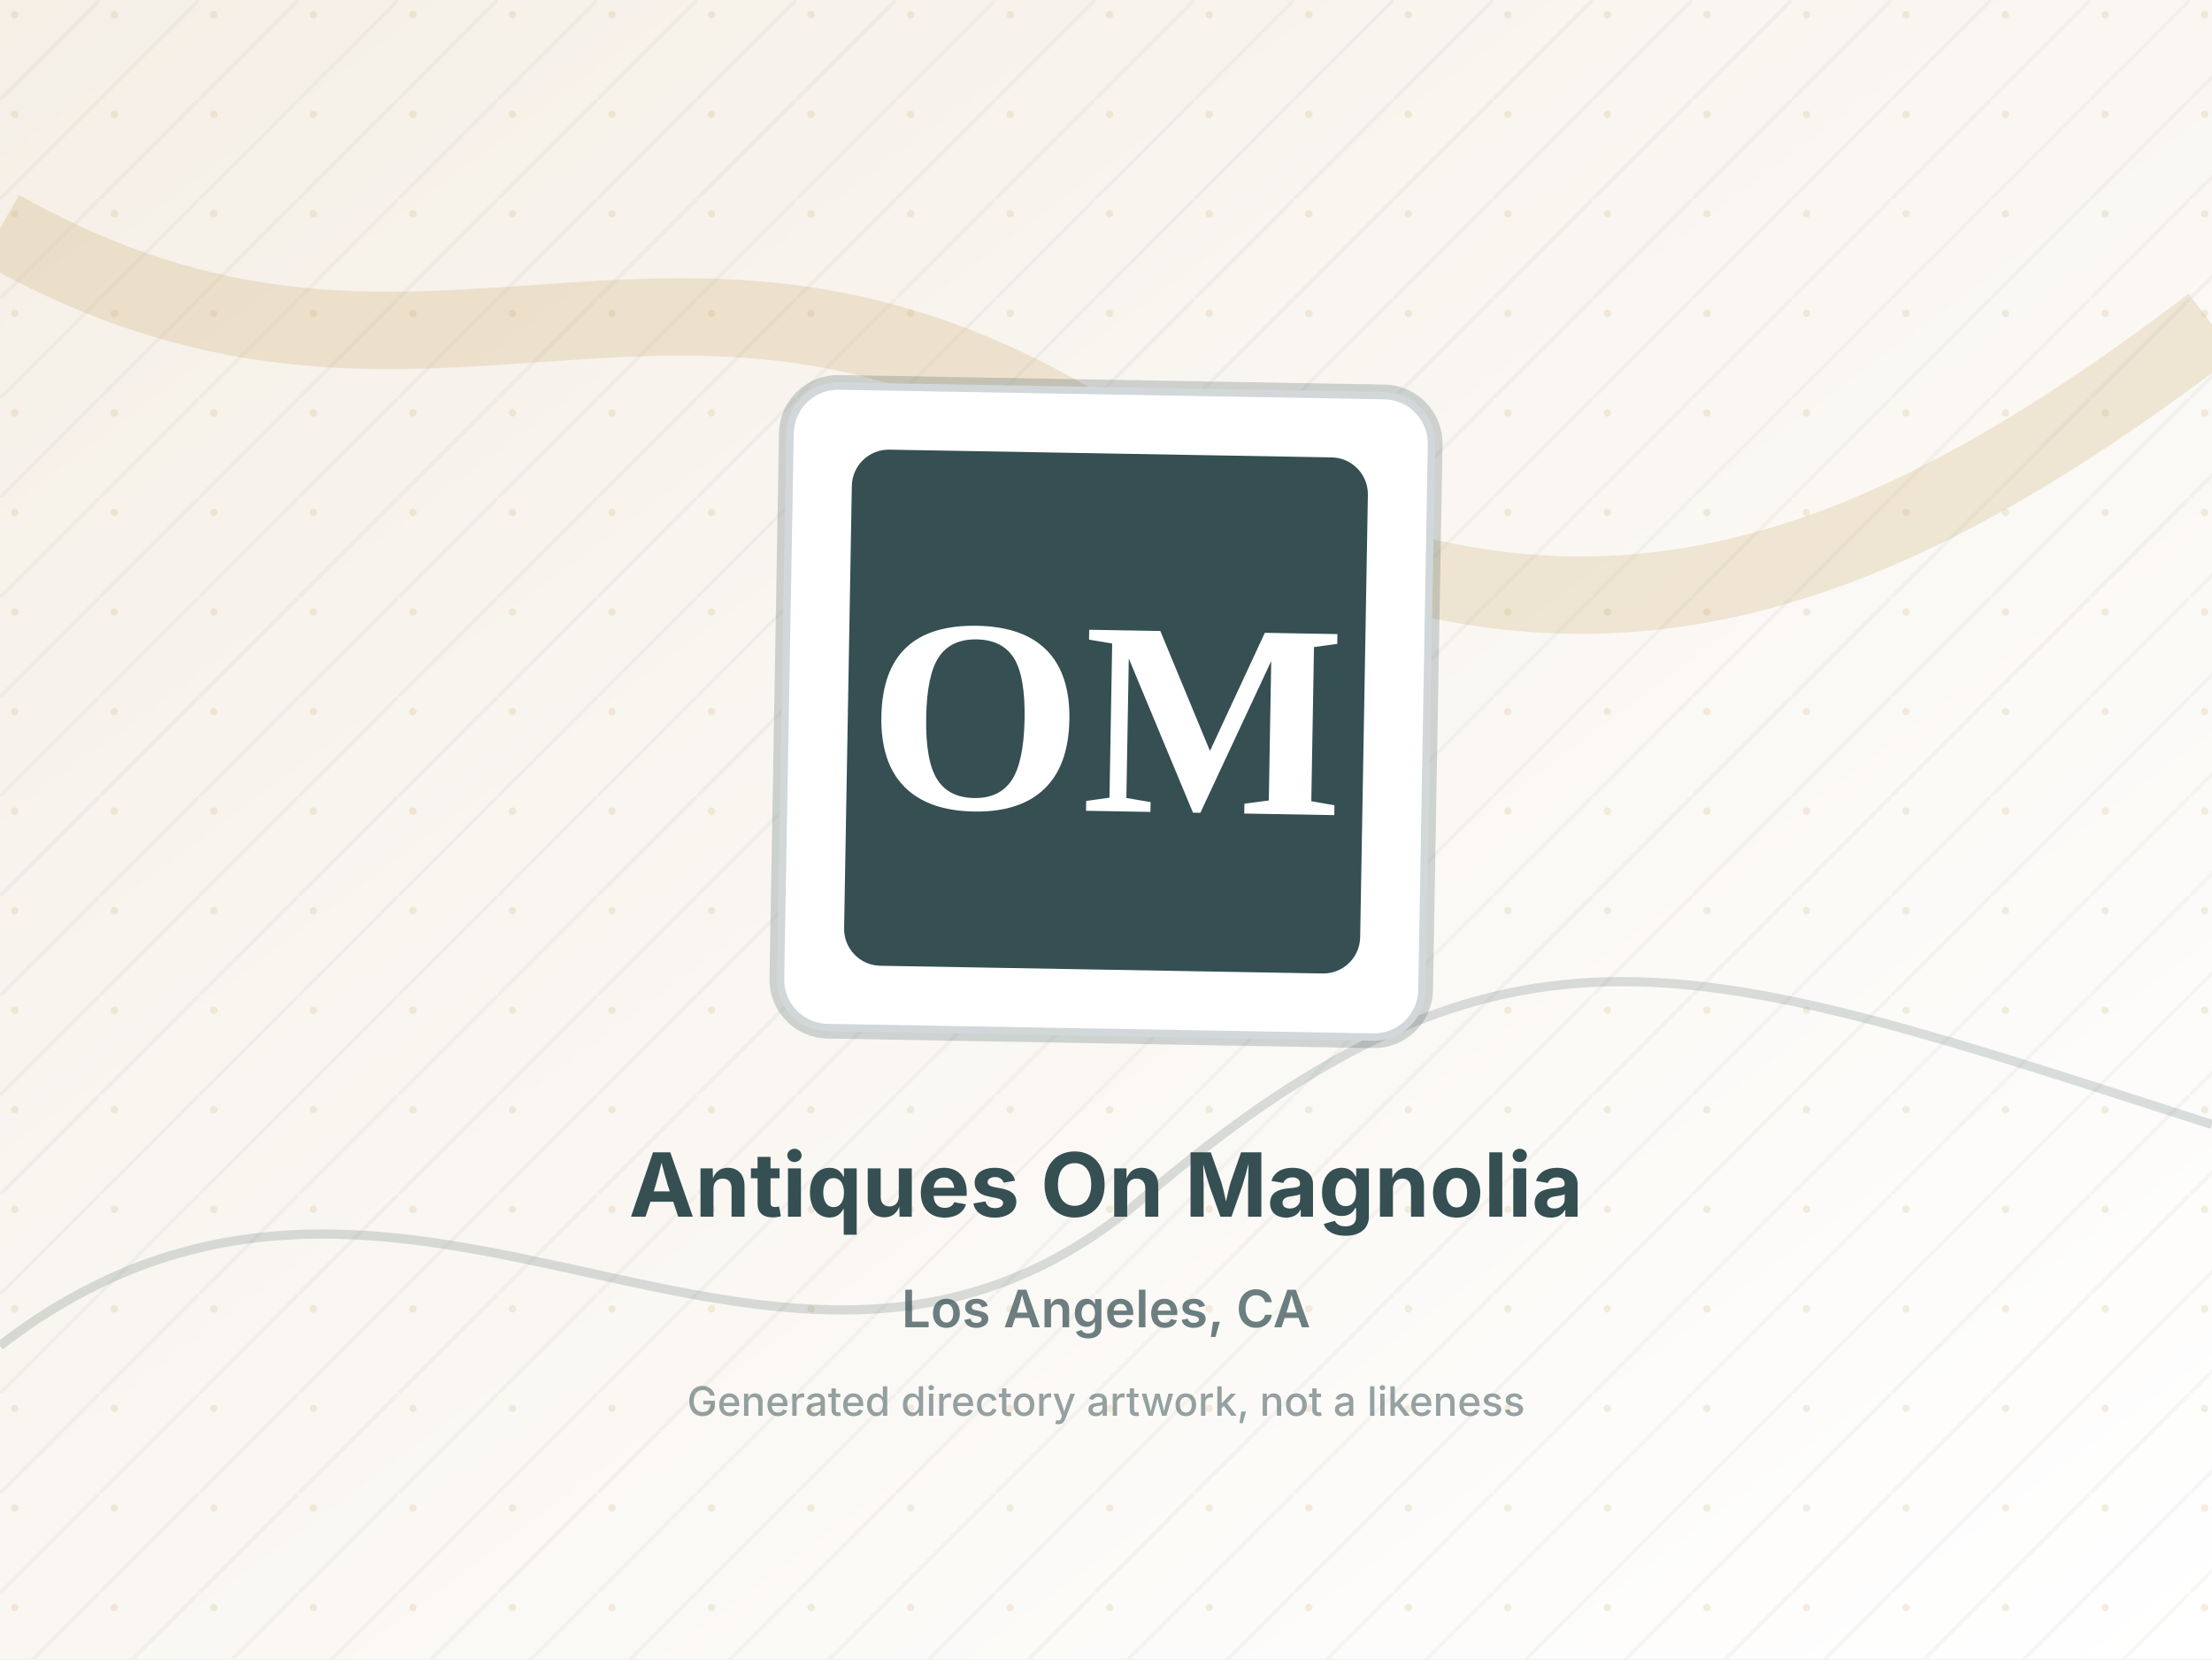
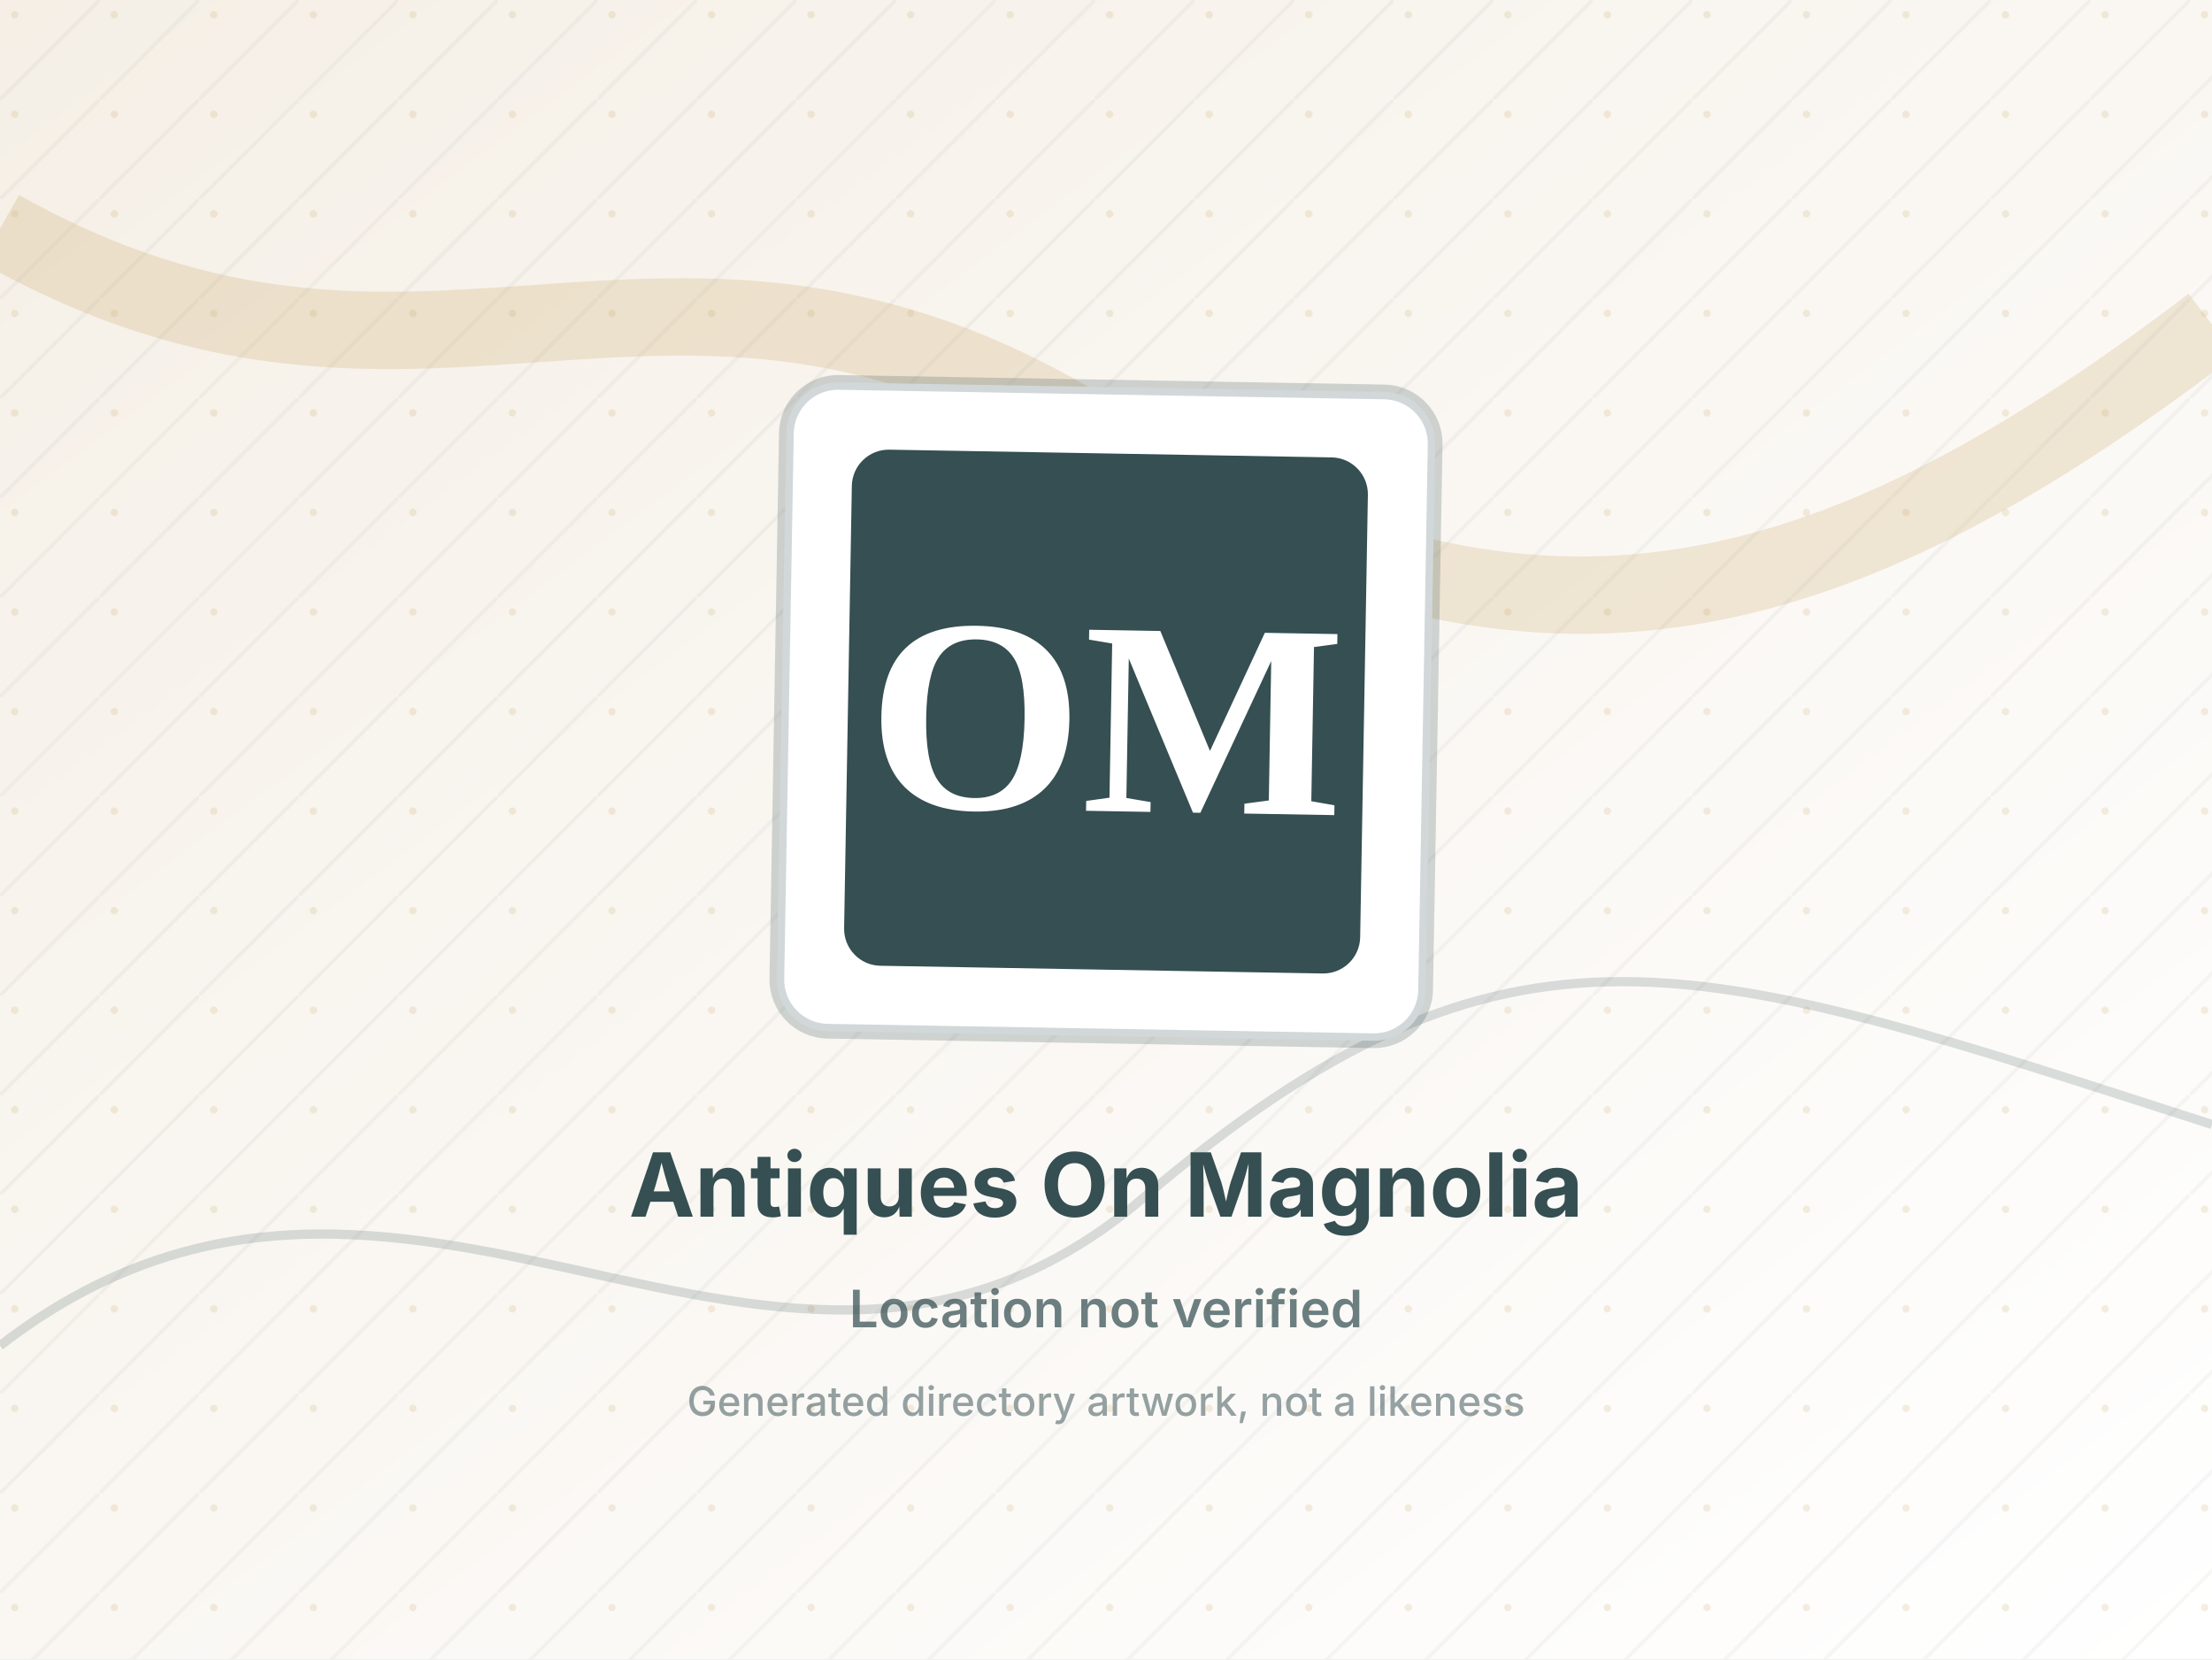
<svg xmlns="http://www.w3.org/2000/svg" viewBox="0 0 1200 900" role="img" aria-labelledby="title desc">
  <defs>
    <linearGradient id="paper" x1="0" y1="0" x2="1" y2="1">
      <stop offset="0" stop-color="#f5efe6" />
      <stop offset="1" stop-color="#ffffff" />
    </linearGradient>
    <pattern id="ticks" width="54" height="54" patternUnits="userSpaceOnUse">
      <path d="M0 54 L54 0" stroke="#354f52" stroke-opacity=".045" stroke-width="2" />
      <circle cx="8" cy="8" r="2" fill="#c6a15b" fill-opacity=".18" />
    </pattern>
  </defs>
  <rect width="1200" height="900" fill="url(#paper)" />
  <rect width="1200" height="900" fill="url(#ticks)" />
  <path d="M0 124 C230 254, 360 94, 590 234 S980 344, 1200 176" fill="none" stroke="#c6a15b" stroke-width="42" stroke-opacity=".22" />
  <path d="M0 730 C220 560, 420 820, 620 650 S920 520, 1200 610" fill="none" stroke="#354f52" stroke-width="5" stroke-opacity=".18" />
  <g transform="translate(600 386) rotate(1)">
    <rect x="-176" y="-176" width="352" height="352" rx="28" fill="#fff" stroke="#354f52" stroke-opacity=".22" stroke-width="8" />
    <rect x="-140" y="-140" width="280" height="280" rx="20" fill="#354f52" />
    <text x="0" y="54" text-anchor="middle" font-family="Georgia, 'Times New Roman', serif" font-size="150" font-weight="700" fill="#fff">OM</text>
  </g>
  <g font-family="Inter, Arial, sans-serif" text-anchor="middle">
    <text x="600" y="660" font-size="48" font-weight="700" fill="#354f52">Antiques On Magnolia</text>
-     <text x="600" y="720" font-size="28" font-weight="600" fill="#354f52" opacity=".72">Los Angeles, CA</text>
+     <text x="600" y="720" font-size="28" font-weight="600" fill="#354f52" opacity=".72">Location not verified</text>
    <text x="600" y="768" font-size="22" font-weight="500" fill="#354f52" opacity=".52">Generated directory artwork, not a likeness</text>
  </g>
</svg>
